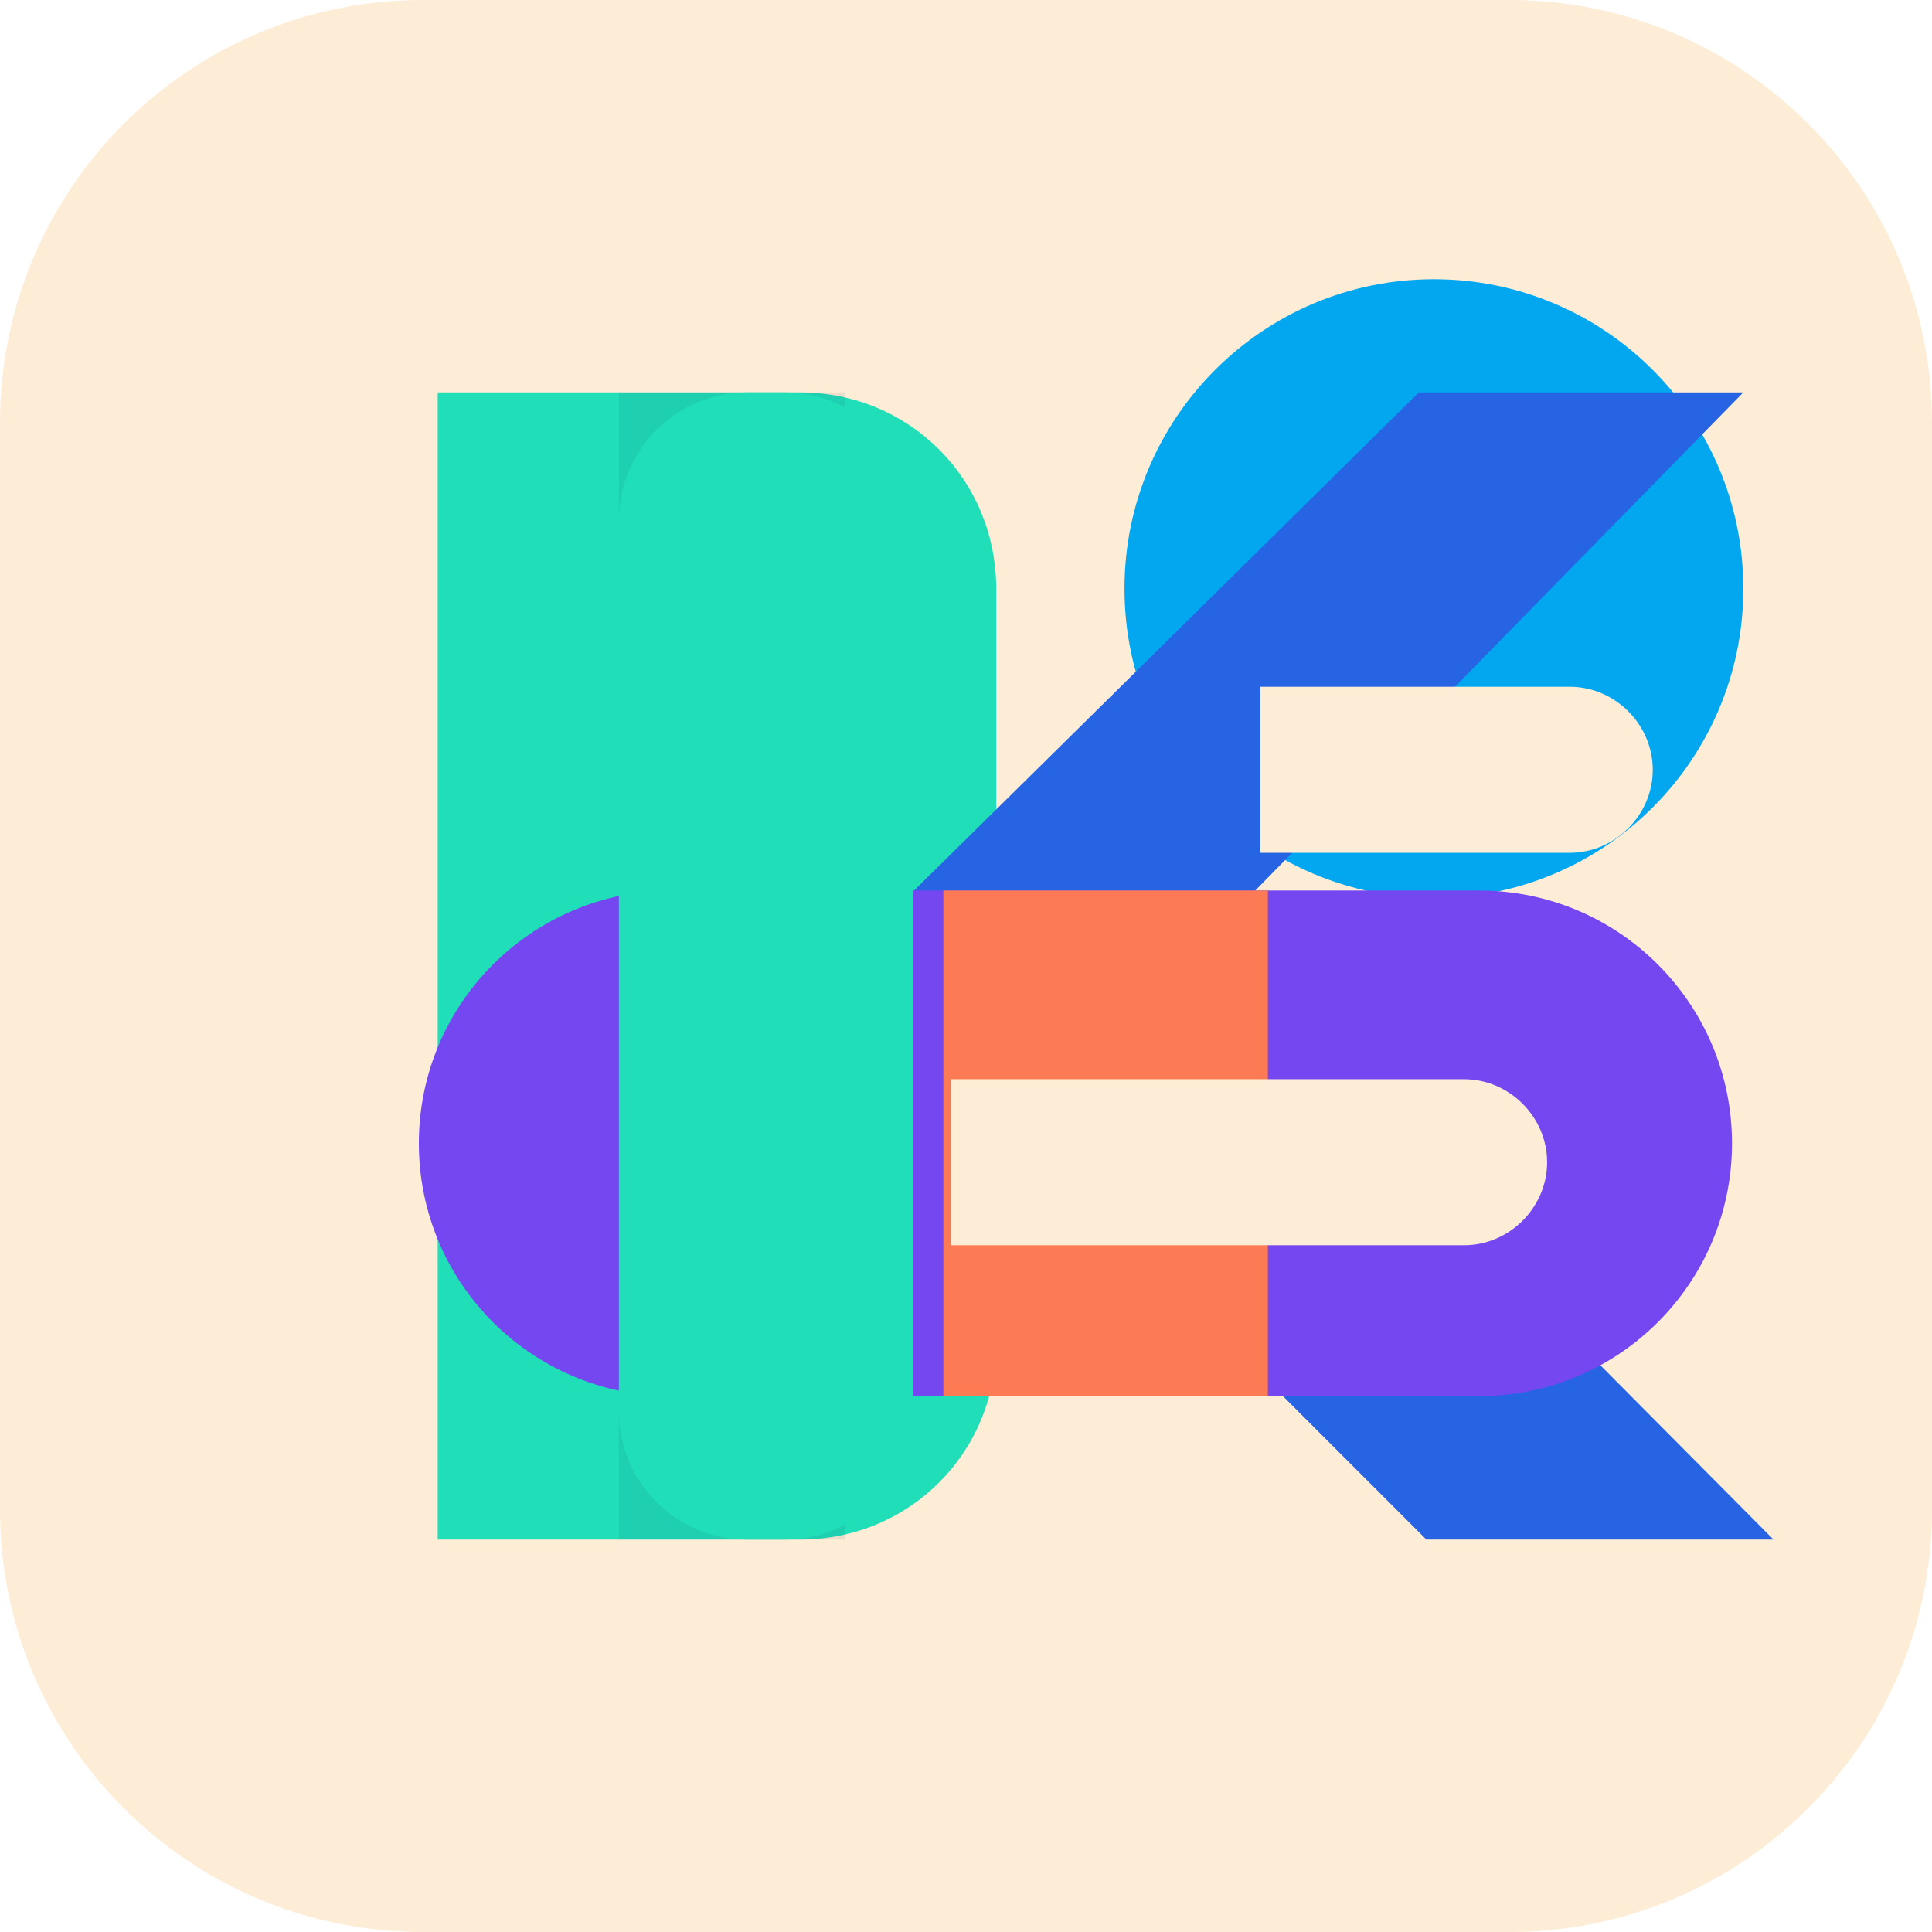
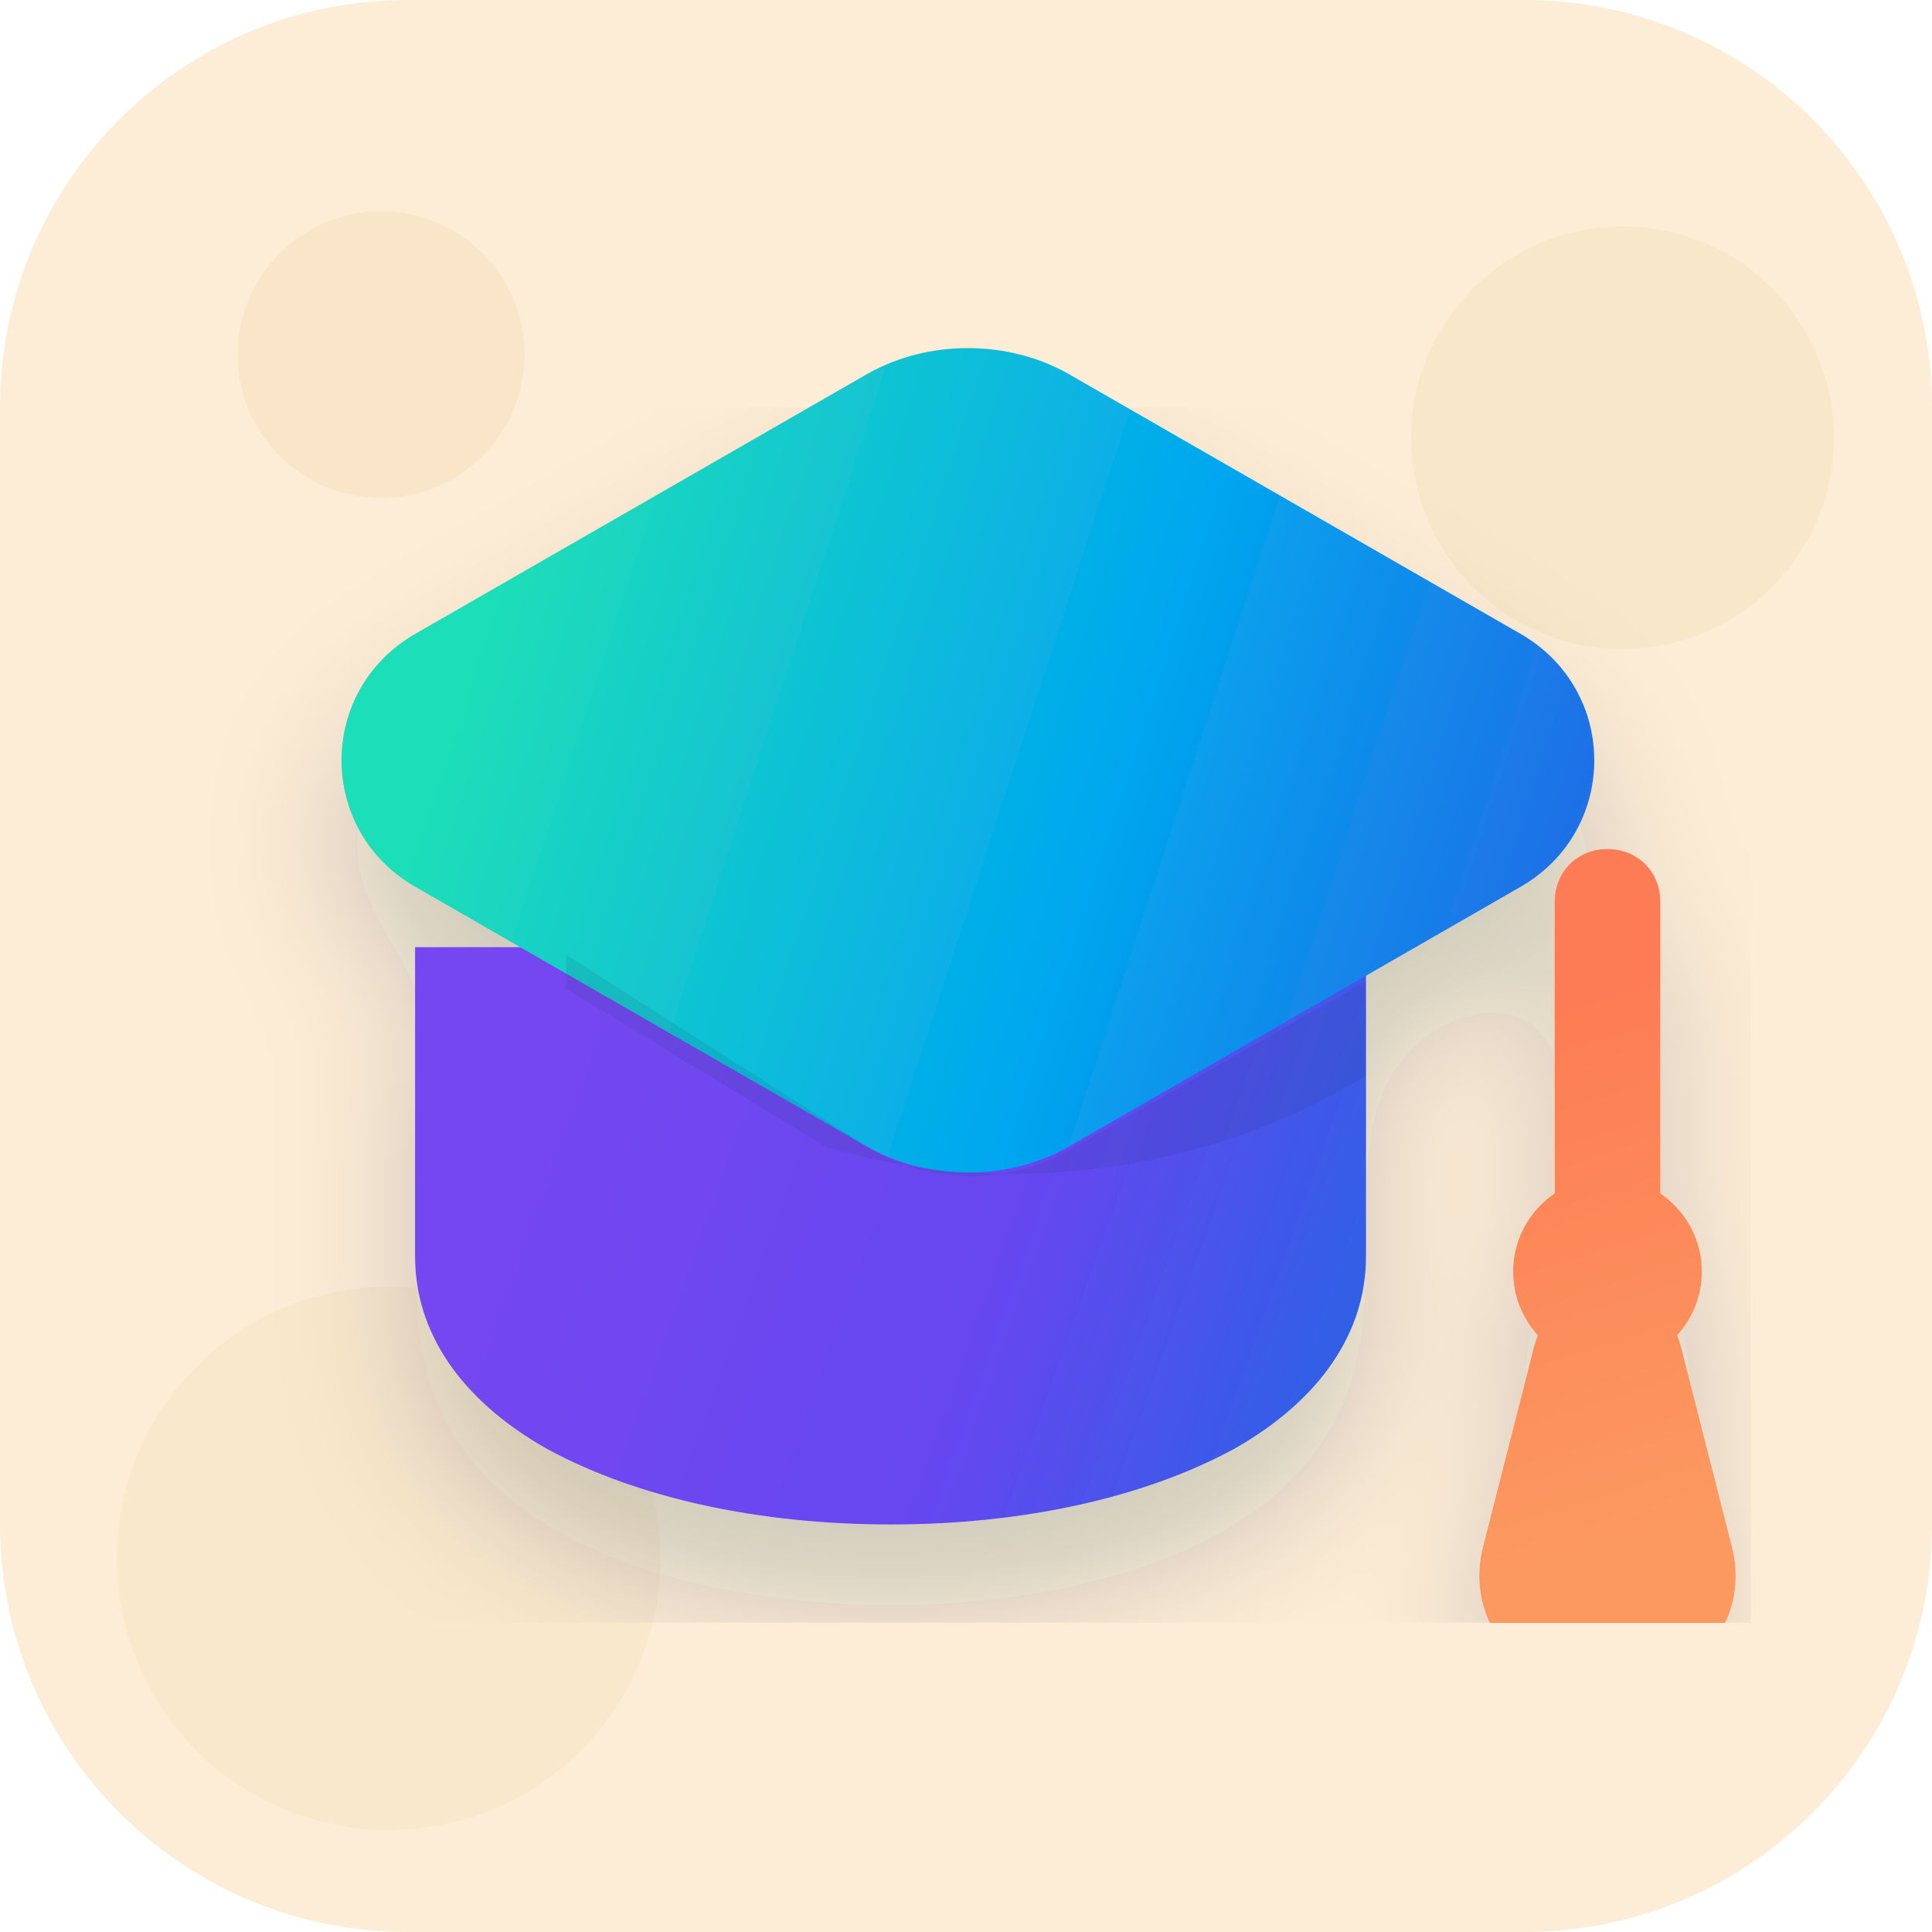
<svg xmlns="http://www.w3.org/2000/svg" viewBox="0 0 512 512" role="img" aria-labelledby="title desc">
-   <rect width="512" height="512" rx="112" fill="#FDEDD6" />
-   <circle cx="380" cy="156" r="82" fill="#02A7EF" />
-   <path d="M116 104h96c29 0 52 23 52 52v200c0 29-23 52-52 52h-96V104Z" fill="#1FDEB8" />
-   <path d="M224 254 376 104h86L316 253l154 155h-92L224 254Z" fill="#2664E4" />
-   <path d="M178 236h214c37 0 67 30 67 67s-30 67-67 67H178c-37 0-67-30-67-67s30-67 67-67Z" fill="#7447F0" />
-   <path d="M250 236h86v134h-86z" fill="#FD7B54" />
-   <path d="M164 104h60v304h-60z" fill="#17264A" opacity=".08" />
-   <rect x="164" y="104" width="78" height="304" rx="34" fill="#1FDEB8" />
-   <path d="M252 286h136c12 0 22 10 22 22s-10 22-22 22H252v-44Z" fill="#FDEDD6" />
-   <path d="M334 182h82c12 0 22 10 22 22s-10 22-22 22h-82v-44Z" fill="#FDEDD6" />
+   <defs>
+     <linearGradient id="capTop" x1="122" y1="186" x2="424" y2="284" gradientUnits="userSpaceOnUse">
+       <stop stop-color="#1FDEB8" />
+       <stop offset="0.54" stop-color="#02A7EF" />
+       <stop offset="1" stop-color="#2664E4" />
+     </linearGradient>
+     <linearGradient id="capBase" x1="152" y1="282" x2="371" y2="360" gradientUnits="userSpaceOnUse">
+       <stop stop-color="#7447F0" />
+       <stop offset="0.55" stop-color="#6547F0" />
+       <stop offset="1" stop-color="#2664E4" />
+     </linearGradient>
+     <linearGradient id="tassel" x1="394" y1="268" x2="438" y2="405" gradientUnits="userSpaceOnUse">
+       <stop stop-color="#FD7B54" />
+       <stop offset="1" stop-color="#FC9960" />
+     </linearGradient>
+     <filter id="softShadow" x="48" y="86" width="416" height="344" color-interpolation-filters="sRGB" filterUnits="userSpaceOnUse">
+       <feDropShadow dx="0" dy="22" flood-color="#17264A" flood-opacity="0.18" stdDeviation="18" />
+     </filter>
+   </defs>
+   <rect width="512" height="512" rx="108" fill="#FDEDD6" />
+   <circle cx="101" cy="94" r="38" fill="#F8E4C4" opacity="0.8" />
+   <circle cx="430" cy="116" r="56" fill="#F8E4C4" opacity="0.72" />
+   <circle cx="103" cy="413" r="72" fill="#F8E4C4" opacity="0.56" />
+   <g filter="url(#softShadow)">
+     <path d="M150 251h212v82c0 20-12 38-35 51-24 13-56 20-91 20s-67-7-91-20c-23-13-35-31-35-51v-82h40Z" fill="url(#capBase)" />
+     <path d="M110 235c-26-15-26-52 0-67l120-69c16-9 37-9 53 0l120 69c26 15 26 52 0 67l-120 69c-16 9-37 9-53 0L110 235Z" fill="url(#capTop)" />
+     <path d="M150 253 230 304c16 10 37 10 53 1l79-45v25c-42 26-96 33-143 19l-69-42v-9Z" fill="#17264A" opacity="0.1" />
+     <path d="M412 239c0-8 6-14 14-14s14 6 14 14v90h-28v-90Z" fill="url(#tassel)" />
+     <circle cx="426" cy="337" r="25" fill="url(#tassel)" />
+     <path d="M406 359c3-14 15-24 20-24s17 10 20 24l13 51c5 20-10 38-33 38s-38-18-33-38l13-51Z" fill="url(#tassel)" />
+   </g>
</svg>
